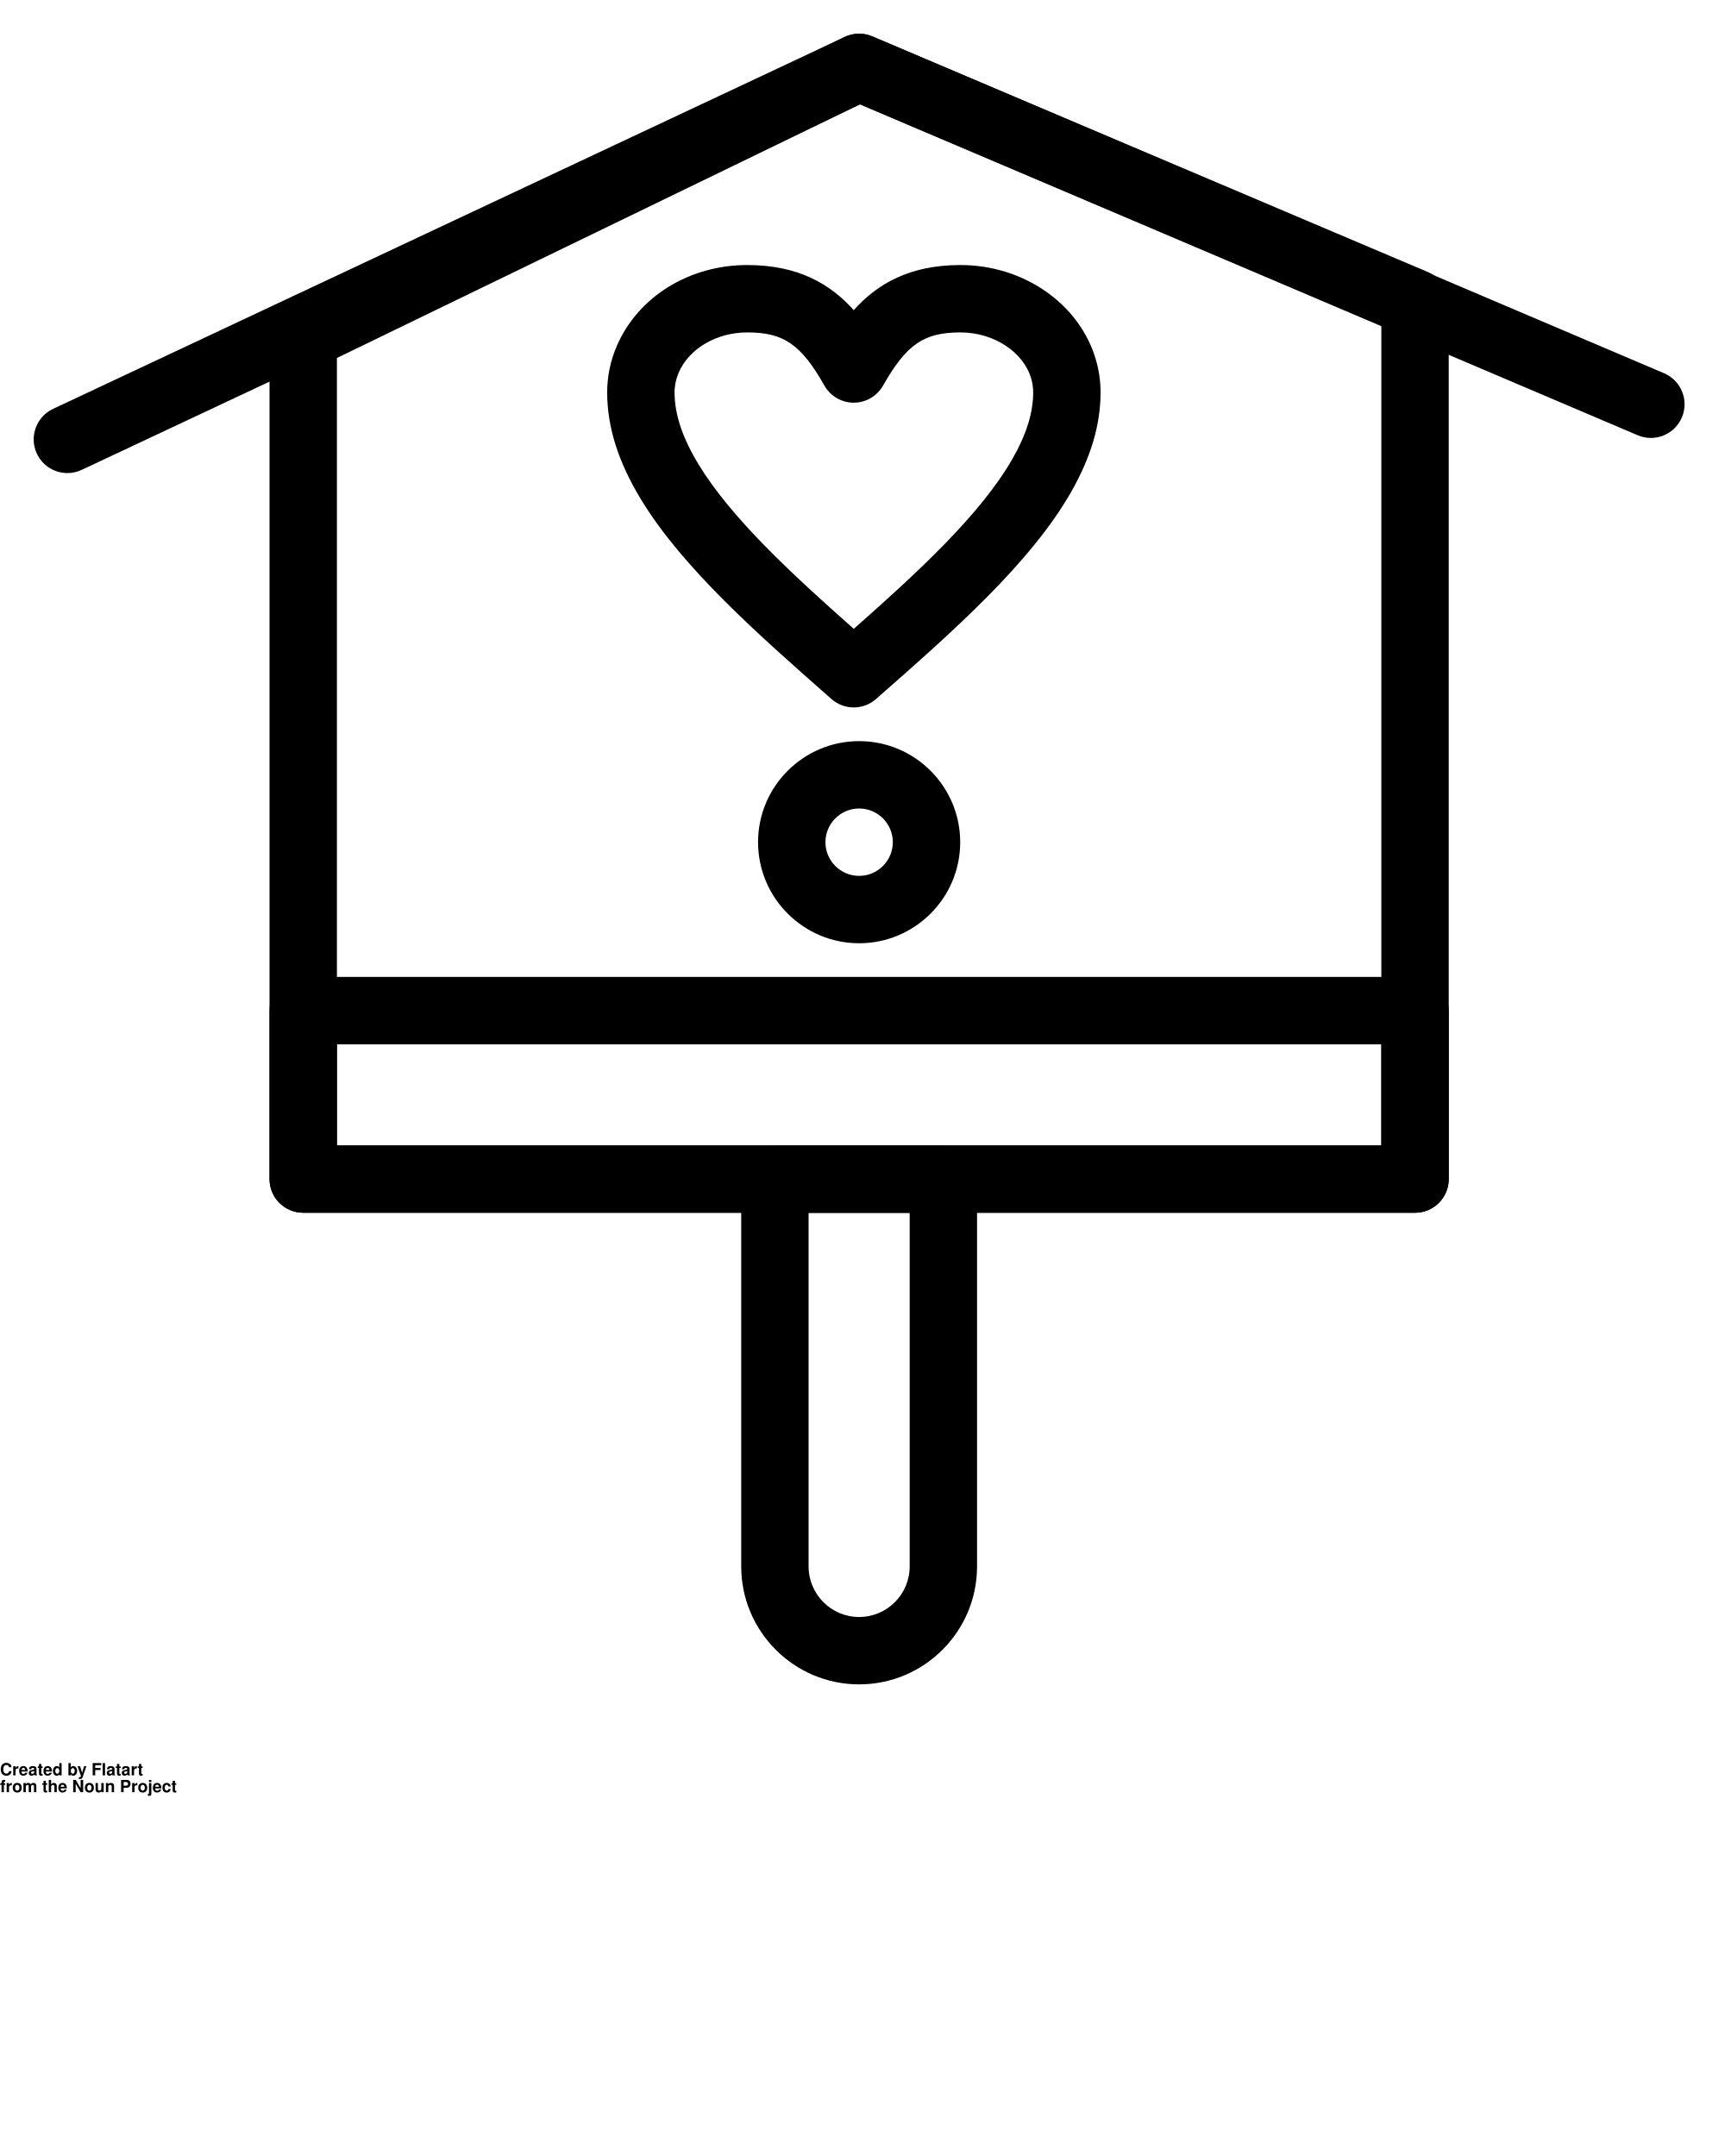
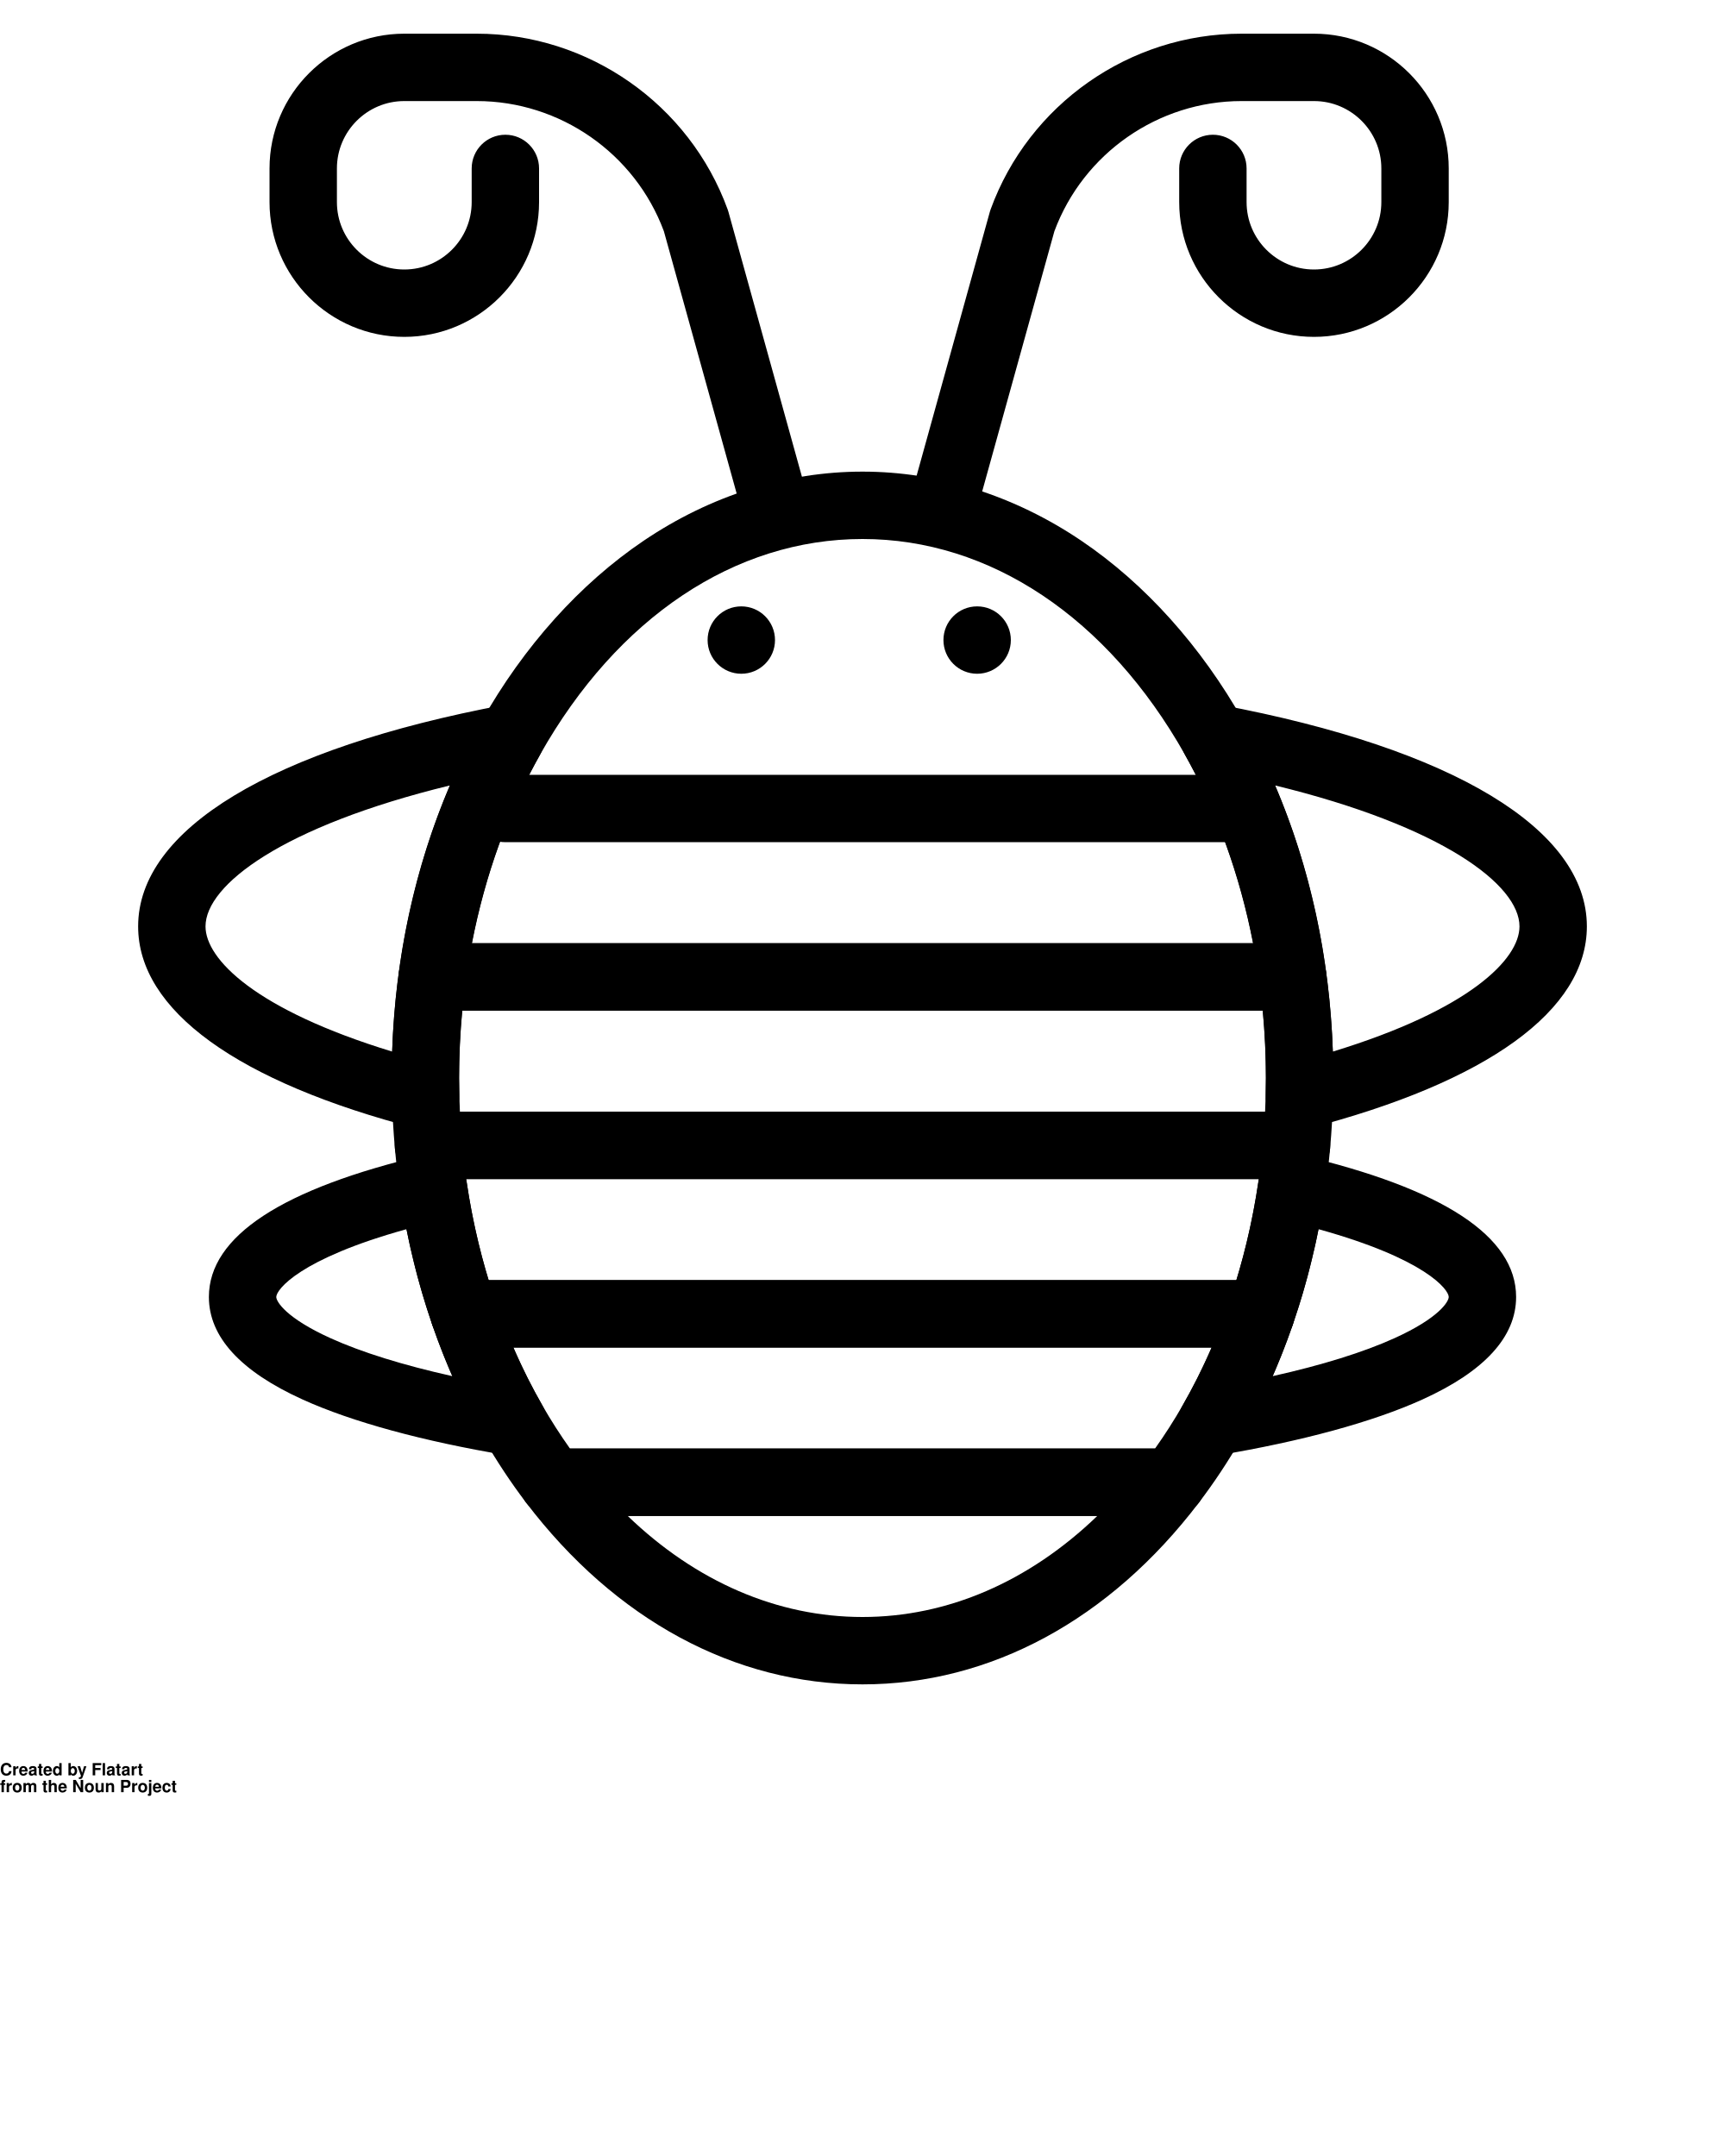
<svg xmlns="http://www.w3.org/2000/svg" version="1.1" x="0px" y="0px" viewBox="0 0 512 640" style="enable-background:new 0 0 512 512;" xml:space="preserve">
  <g>
    <g>
      <g>
-         <path d="M255,280c-16.542,0-30-13.458-30-30s13.458-30,30-30s30,13.458,30,30S271.542,280,255,280z M255,240     c-5.514,0-10,4.486-10,10s4.486,10,10,10c5.514,0,10-4.486,10-10S260.514,240,255,240z" />
+         <g>
+           <path d="M370,250H150c-5.523,0-10-4.477-10-10s4.477-10,10-10h220c5.522,0,10,4.477,10,10S375.522,250,370,250z" />
+         </g>
+         <g>
+           <path d="M256,500c-37.926,0-73.384-19.158-99.843-53.946c-2.3-3.024-2.688-7.092-1-10.496c1.688-3.404,5.16-5.558,8.959-5.558      h183.766c3.8,0,7.271,2.153,8.959,5.558c1.688,3.404,1.301,7.472-1,10.496C329.384,480.842,293.926,500,256,500z M186.305,450      c20.234,19.483,44.409,30,69.695,30s49.461-10.517,69.694-30H186.305z" />
+         </g>
+         <g>
+           <path d="M383.698,300H128.302c-2.887,0-5.633-1.248-7.532-3.423c-1.899-2.175-2.766-5.063-2.376-7.925      c3.642-26.782,12.117-52.549,24.508-74.514c12.577-22.293,29.214-40.829,48.114-53.604C210.889,147.101,233.36,140,256,140      s45.111,7.101,64.984,20.534c18.899,12.775,35.537,31.312,48.114,53.604c12.391,21.964,20.866,47.73,24.509,74.514      c0.389,2.861-0.478,5.75-2.377,7.925C389.332,298.752,386.585,300,383.698,300z M140.082,280h231.836      c-3.917-20.173-10.829-39.354-20.239-56.034C328.746,183.314,293.872,160,256,160s-72.746,23.314-95.68,63.966      C150.911,240.646,143.999,259.827,140.082,280z" />
+         </g>
+         <g>
+           <path d="M384.827,350H127.172c-5.177,0-9.498-3.951-9.96-9.107c-0.464-5.18-0.759-10.332-0.876-15.313      c-0.044-1.853-0.073-3.711-0.073-5.579c0-10.408,0.716-20.955,2.13-31.348c0.674-4.956,4.907-8.652,9.909-8.652h255.396      c5.002,0,9.235,3.696,9.909,8.653c1.412,10.393,2.129,20.939,2.129,31.347c0,1.868-0.028,3.727-0.072,5.58      c-0.118,5.001-0.413,10.153-0.877,15.314C394.324,346.05,390.004,350,384.827,350z M136.505,330h238.989      c0.079-1.646,0.138-3.278,0.176-4.894c0.04-1.696,0.066-3.396,0.066-5.106c0-6.634-0.318-13.33-0.95-20H137.213      c-0.631,6.669-0.95,13.366-0.95,20c0,1.71,0.027,3.41,0.067,5.107C136.369,326.72,136.427,328.353,136.505,330z" />
+         </g>
+         <g>
+           <path d="M374.249,400H137.751c-4.265,0-8.061-2.705-9.453-6.737c-4.34-12.57-7.552-25.786-9.546-39.277      c-0.617-4.171-1.135-8.576-1.54-13.093c-0.251-2.796,0.686-5.568,2.58-7.641s4.573-3.252,7.38-3.252h257.655      c2.808,0,5.485,1.18,7.38,3.252c1.895,2.071,2.831,4.844,2.58,7.64c-0.403,4.512-0.922,8.917-1.539,13.094      c-1.997,13.497-5.208,26.712-9.547,39.278C382.31,397.295,378.514,400,374.249,400z M145.018,380h221.964      c2.845-9.354,5.02-19.061,6.48-28.94c0.052-0.352,0.104-0.705,0.153-1.06H138.384c0.05,0.354,0.102,0.708,0.153,1.059      C139.998,360.937,142.172,370.642,145.018,380z" />
+         </g>
+         <g>
+           <path d="M347.883,450H164.117c-3.124,0-6.068-1.46-7.959-3.946c-4.505-5.922-8.717-12.279-12.52-18.894      c-6.045-10.518-11.206-21.922-15.339-33.897c-1.055-3.056-0.567-6.434,1.309-9.066c1.877-2.633,4.911-4.196,8.144-4.196h236.498      c3.233,0,6.267,1.563,8.144,4.196c1.876,2.633,2.364,6.011,1.31,9.066c-4.134,11.976-9.295,23.38-15.34,33.897      c-3.806,6.62-8.019,12.977-12.521,18.895C353.95,448.541,351.006,450,347.883,450z M169.175,430h173.65      c2.904-4.087,5.651-8.379,8.197-12.808c3.146-5.472,6.027-11.222,8.619-17.192H152.359c2.592,5.971,5.474,11.721,8.619,17.193      C163.522,421.619,166.269,425.91,169.175,430z" />
+         </g>
+         <g>
+           <path d="M126.333,335.344c-0.837,0-1.68-0.105-2.509-0.32C70.414,321.179,41,299.861,41,275      c0-28.808,39.643-52.782,108.763-65.775c3.823-0.72,7.713,0.844,9.978,4.005c2.264,3.162,2.49,7.349,0.579,10.736      c-15.738,27.898-24.057,61.106-24.057,96.034c0,1.71,0.027,3.41,0.067,5.107c0.074,3.135-1.327,6.124-3.784,8.072      C130.76,334.597,128.565,335.344,126.333,335.344z M133.509,233.163C83.846,245.272,61,262.7,61,275      c0,9.711,14.783,24.74,55.392,37.158C117.312,284.217,123.149,257.362,133.509,233.163z" />
+         </g>
+         <g>
+           <path d="M385.667,335.344c-2.231,0-4.426-0.747-6.213-2.164c-2.457-1.948-3.858-4.938-3.784-8.072      c0.04-1.697,0.066-3.397,0.066-5.107c0-34.929-8.318-68.137-24.058-96.034c-1.91-3.387-1.685-7.574,0.58-10.736      c2.264-3.162,6.153-4.725,9.978-4.005C431.357,222.218,471,246.192,471,275c0,24.861-29.414,46.178-82.823,60.023      C387.348,335.238,386.505,335.344,385.667,335.344z M378.49,233.163c10.36,24.2,16.197,51.053,17.117,78.996      C436.216,299.74,451,284.711,451,275C451,262.7,428.154,245.272,378.49,233.163z" />
+         </g>
+         <g>
+           <path d="M152.31,432.177c-0.547,0-1.099-0.045-1.65-0.137c-25.084-4.193-46.113-9.93-60.813-16.59      C71.369,407.079,62,396.834,62,385c0-17.99,21.654-32.193,64.361-42.213c2.724-0.641,5.59-0.107,7.904,1.464      c2.314,1.572,3.864,4.041,4.273,6.809c3.528,23.862,11.288,46.731,22.44,66.134c1.927,3.353,1.749,7.516-0.458,10.69      C158.632,430.6,155.549,432.177,152.31,432.177z M120.643,364.88C88.865,373.688,82,382.837,82,385      c0,1.374,2.892,6.249,16.1,12.232c9.243,4.188,21.538,8.01,36.159,11.27C128.276,394.804,123.675,380.079,120.643,364.88z" />
+         </g>
+         <g>
+           <path d="M359.69,432.177c-3.239,0-6.321-1.576-8.21-4.293c-2.206-3.175-2.385-7.338-0.458-10.69      c11.152-19.402,18.912-42.271,22.44-66.134c0.409-2.768,1.959-5.236,4.272-6.809c2.315-1.571,5.183-2.105,7.904-1.464      C428.346,352.807,450,367.01,450,385c0,11.834-9.369,22.079-27.846,30.45c-14.7,6.66-35.729,12.396-60.813,16.59      C360.79,432.132,360.238,432.177,359.69,432.177z M391.357,364.88c-3.032,15.2-7.633,29.923-13.616,43.622      c14.621-3.26,26.916-7.082,36.159-11.27C427.107,391.249,430,386.374,430,385C430,382.837,423.135,373.688,391.357,364.88z" />
+         </g>
+         <g>
+           <path d="M280.006,160.002c-0.886,0-1.785-0.118-2.68-0.367c-5.322-1.477-8.438-6.988-6.962-12.31l23.426-84.419      c0.069-0.251,0.148-0.499,0.237-0.743C305.373,30.963,335.301,10,368.501,10H390c22.056,0,40,17.944,40,40v10      c0,22.056-17.944,40-40,40s-40-17.944-40-40V50c0-5.523,4.478-10,10-10s10,4.477,10,10v10c0,11.028,8.972,20,20,20      s20-8.972,20-20V50c0-11.028-8.972-20-20-20h-21.499c-24.695,0-46.97,15.515-55.548,38.646l-23.317,84.028      C288.407,157.101,284.387,160.002,280.006,160.002z" />
+         </g>
+         <g>
+           <path d="M229.995,160.002c-4.381,0-8.402-2.901-9.63-7.329l-23.317-84.028C188.469,45.515,166.194,30,141.5,30H120      c-11.028,0-20,8.972-20,20v10c0,11.028,8.972,20,20,20s20-8.972,20-20V50c0-5.523,4.477-10,10-10s10,4.477,10,10v10      c0,22.056-17.944,40-40,40S80,82.056,80,60V50c0-22.056,17.944-40,40-40h21.5c33.199,0,63.128,20.963,74.473,52.163      c0.089,0.245,0.168,0.493,0.238,0.744l23.425,84.419c1.477,5.322-1.64,10.833-6.962,12.31      C231.78,159.884,230.879,160.002,229.995,160.002z" />
+         </g>
      </g>
      <g>
-         <path d="M253.397,210c-2.36,0-4.719-0.832-6.608-2.495c-21.697-19.102-44.132-38.854-56.506-59.206     c-6.774-11.141-10.067-21.547-10.067-31.812c0-4.715,0.951-9.328,2.825-13.709c6.262-14.642,21.479-24.104,38.766-24.104     c15.091,0,24.635,5.621,31.592,13.392c6.965-7.771,16.53-13.392,31.669-13.392c18.817,0,35.343,11.531,40.187,28.042     c0.932,3.177,1.404,6.465,1.404,9.771c0,9.567-2.852,19.223-8.718,29.52c-12.107,21.251-35.41,41.715-57.945,61.506     C258.108,209.171,255.752,210,253.397,210z M221.807,98.674c-9.126,0-17.315,4.81-20.377,11.969     c-0.805,1.883-1.213,3.849-1.213,5.844c0,6.495,2.341,13.502,7.156,21.421c9.638,15.851,27.639,32.485,46.034,48.765     c19.114-16.874,37.79-34.124,47.159-50.567c4.101-7.199,6.095-13.617,6.095-19.619c0-1.401-0.2-2.794-0.596-4.142     c-2.324-7.921-11.154-13.671-20.995-13.671c-10.863,0-16.017,3.543-22.976,15.798c-1.776,3.129-5.098,5.062-8.696,5.062     c-3.598,0-6.918-1.933-8.695-5.062C237.742,102.218,232.606,98.674,221.807,98.674z" />
+         <path d="M290.03,200c-5.523,0-10.005-4.477-10.005-10s4.472-10,9.994-10h0.011c5.522,0,10,4.477,10,10S295.553,200,290.03,200z" />
      </g>
      <g>
-         <path d="M20.007,140.428c-3.756,0-7.354-2.125-9.058-5.75c-2.349-4.999-0.201-10.955,4.798-13.304l235-110.426     c2.578-1.212,5.547-1.265,8.169-0.151l235,100c5.081,2.163,7.448,8.035,5.285,13.117c-2.161,5.081-8.032,7.448-13.117,5.286     L255.202,30.954L24.253,139.477C22.878,140.122,21.431,140.428,20.007,140.428z" />
-       </g>
-       <g>
-         <path d="M420,360H90c-5.523,0-10-4.478-10-10V100c0-3.832,2.189-7.327,5.637-8.998l165-80c2.597-1.259,5.612-1.335,8.268-0.208     l165,70C427.601,82.362,430,85.986,430,90v260C430,355.522,425.522,360,420,360z M100,340h310V96.62L255.276,30.979L100,106.265     V340z" />
-       </g>
-       <g>
-         <path d="M420,360H90c-5.523,0-10-4.478-10-10v-50c0-5.522,4.477-10,10-10h330c5.522,0,10,4.478,10,10v50     C430,355.522,425.522,360,420,360z M100,340h310v-30H100V340z" />
-       </g>
-       <g>
-         <path d="M255,500c-19.299,0-35-15.701-35-35V350c0-5.522,4.477-10,10-10h50c5.522,0,10,4.478,10,10v115     C290,484.299,274.299,500,255,500z M240,360v105c0,8.271,6.729,15,15,15c8.271,0,15-6.729,15-15V360H240z" />
+         <path d="M220.03,200c-5.522,0-10.005-4.477-10.005-10s4.472-10,9.995-10h0.01c5.523,0,10,4.477,10,10S225.553,200,220.03,200z" />
      </g>
    </g>
  </g>
  <text x="0" y="527" fill="#000000" font-size="5px" font-weight="bold" font-family="'Helvetica Neue', Helvetica, Arial-Unicode, Arial, Sans-serif">Created by Flatart</text>
  <text x="0" y="532" fill="#000000" font-size="5px" font-weight="bold" font-family="'Helvetica Neue', Helvetica, Arial-Unicode, Arial, Sans-serif">from the Noun Project</text>
</svg>
